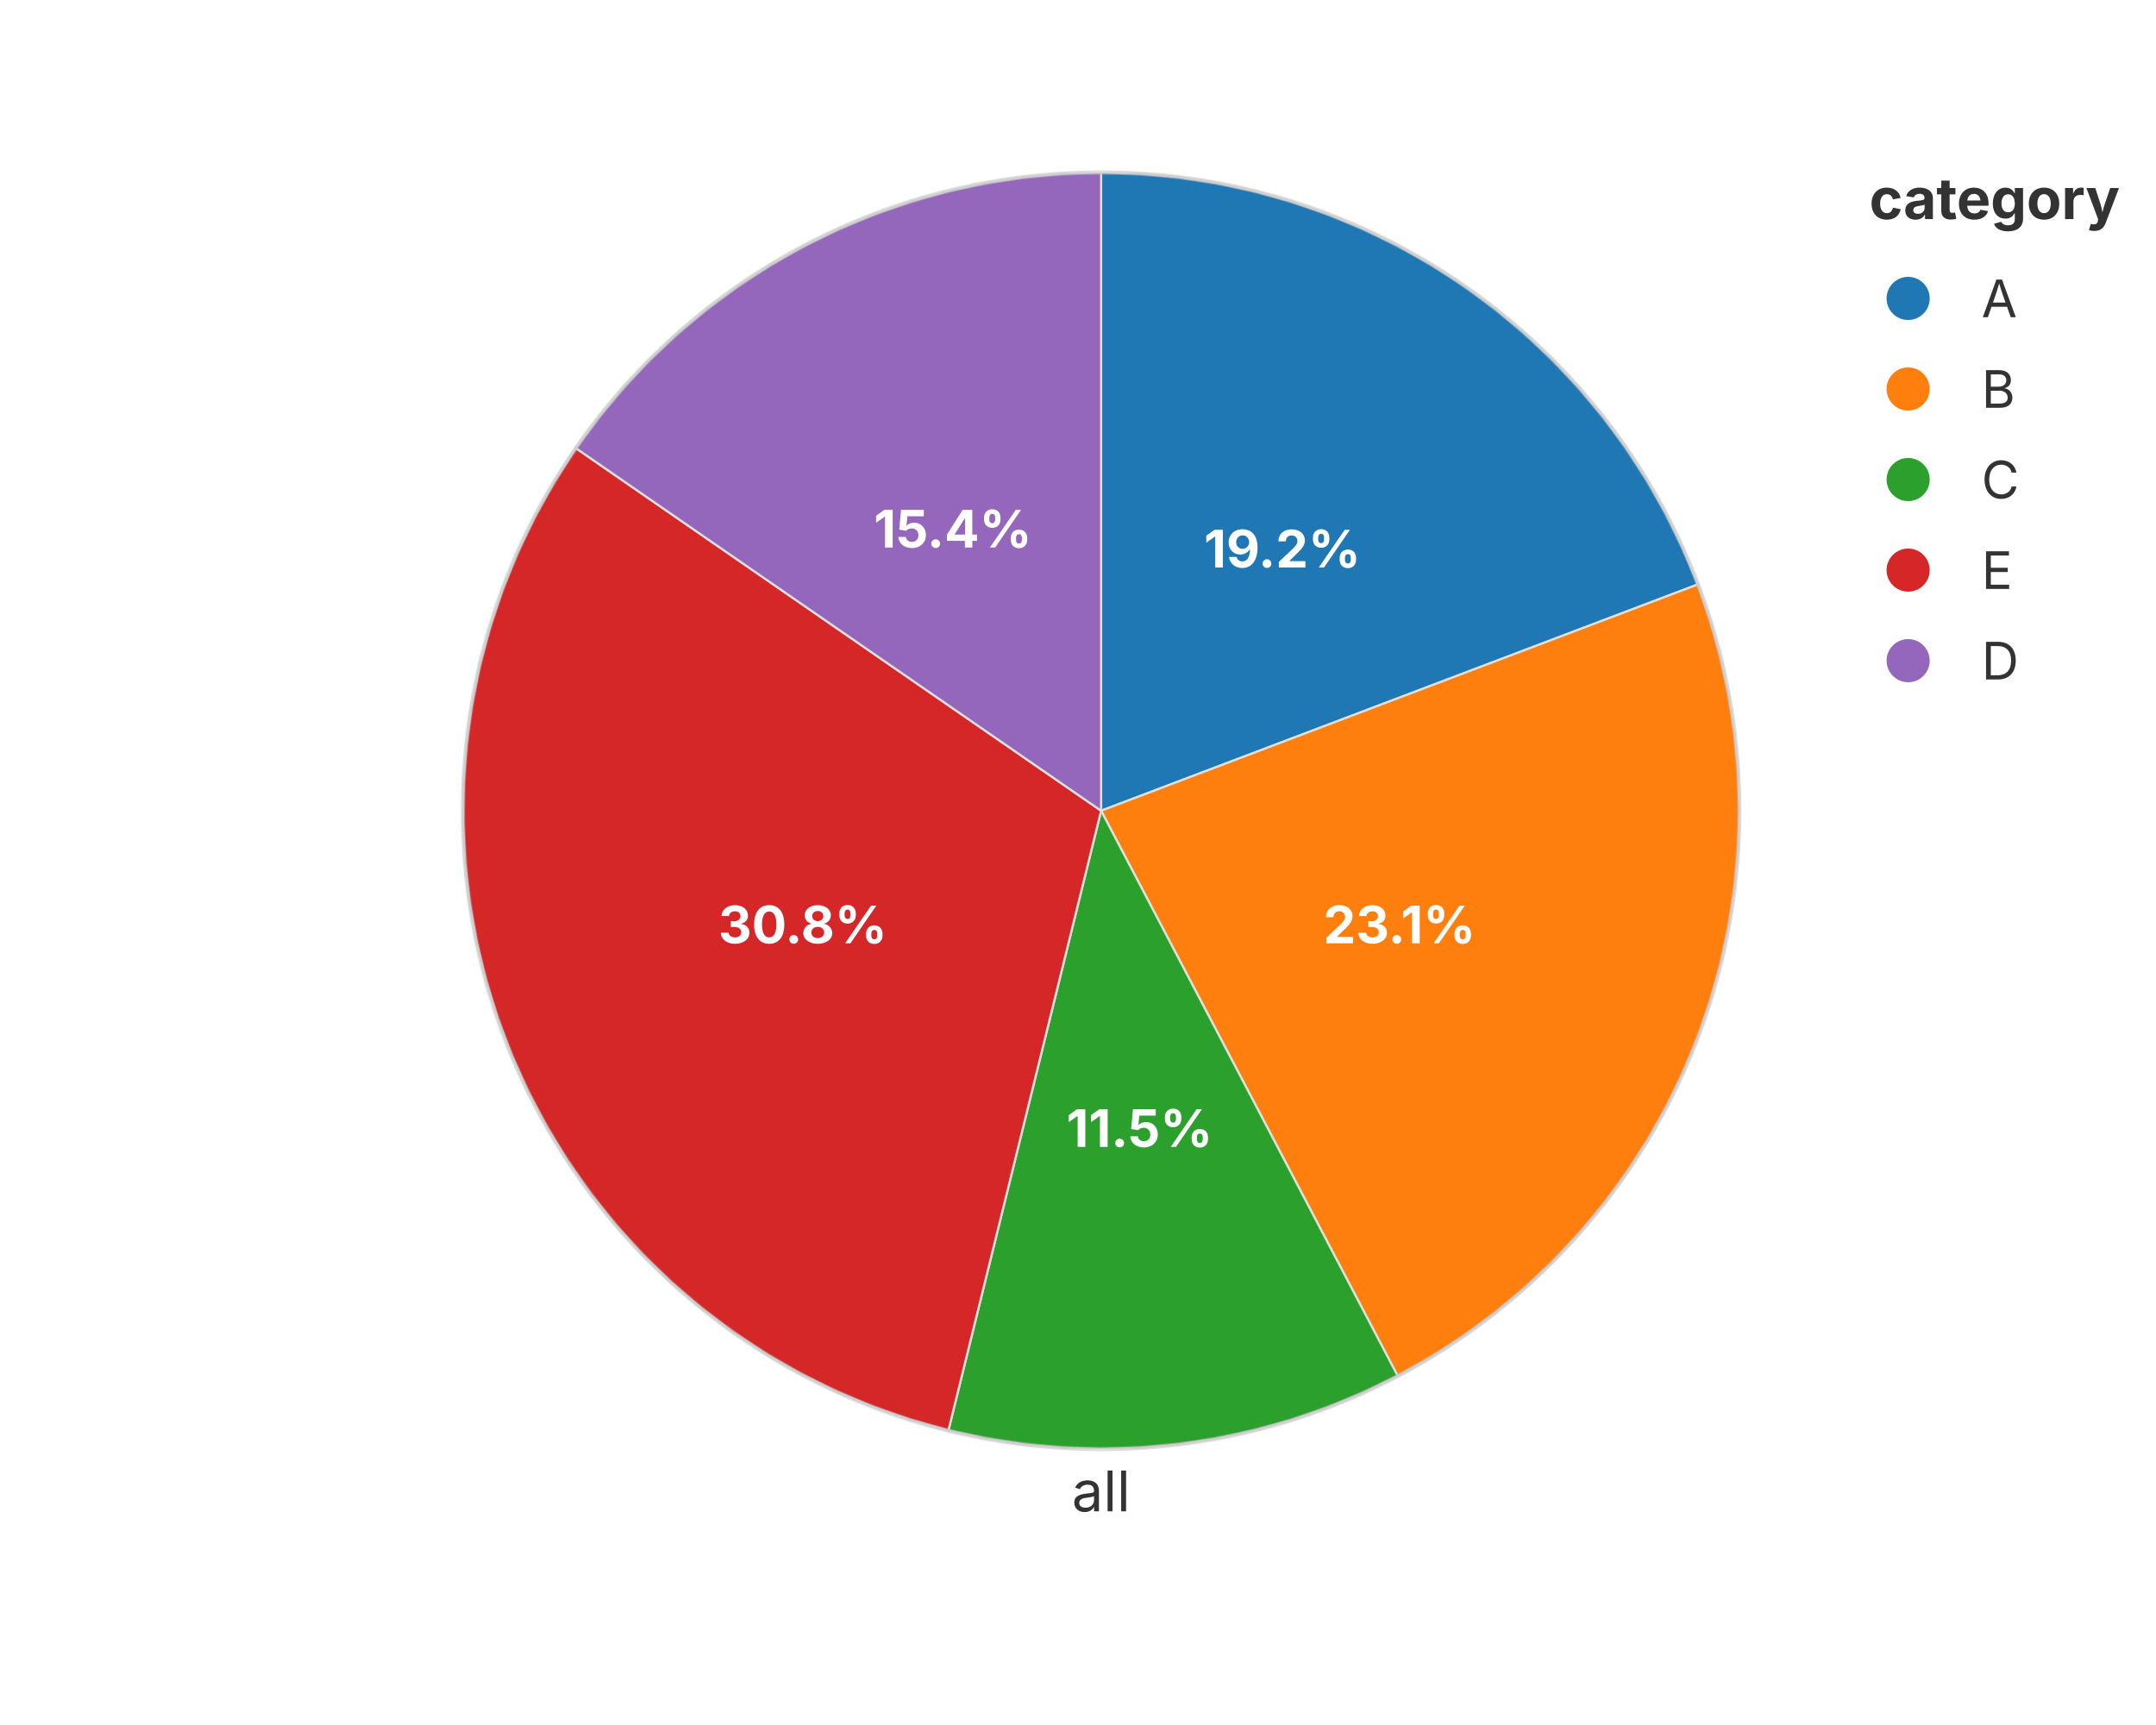
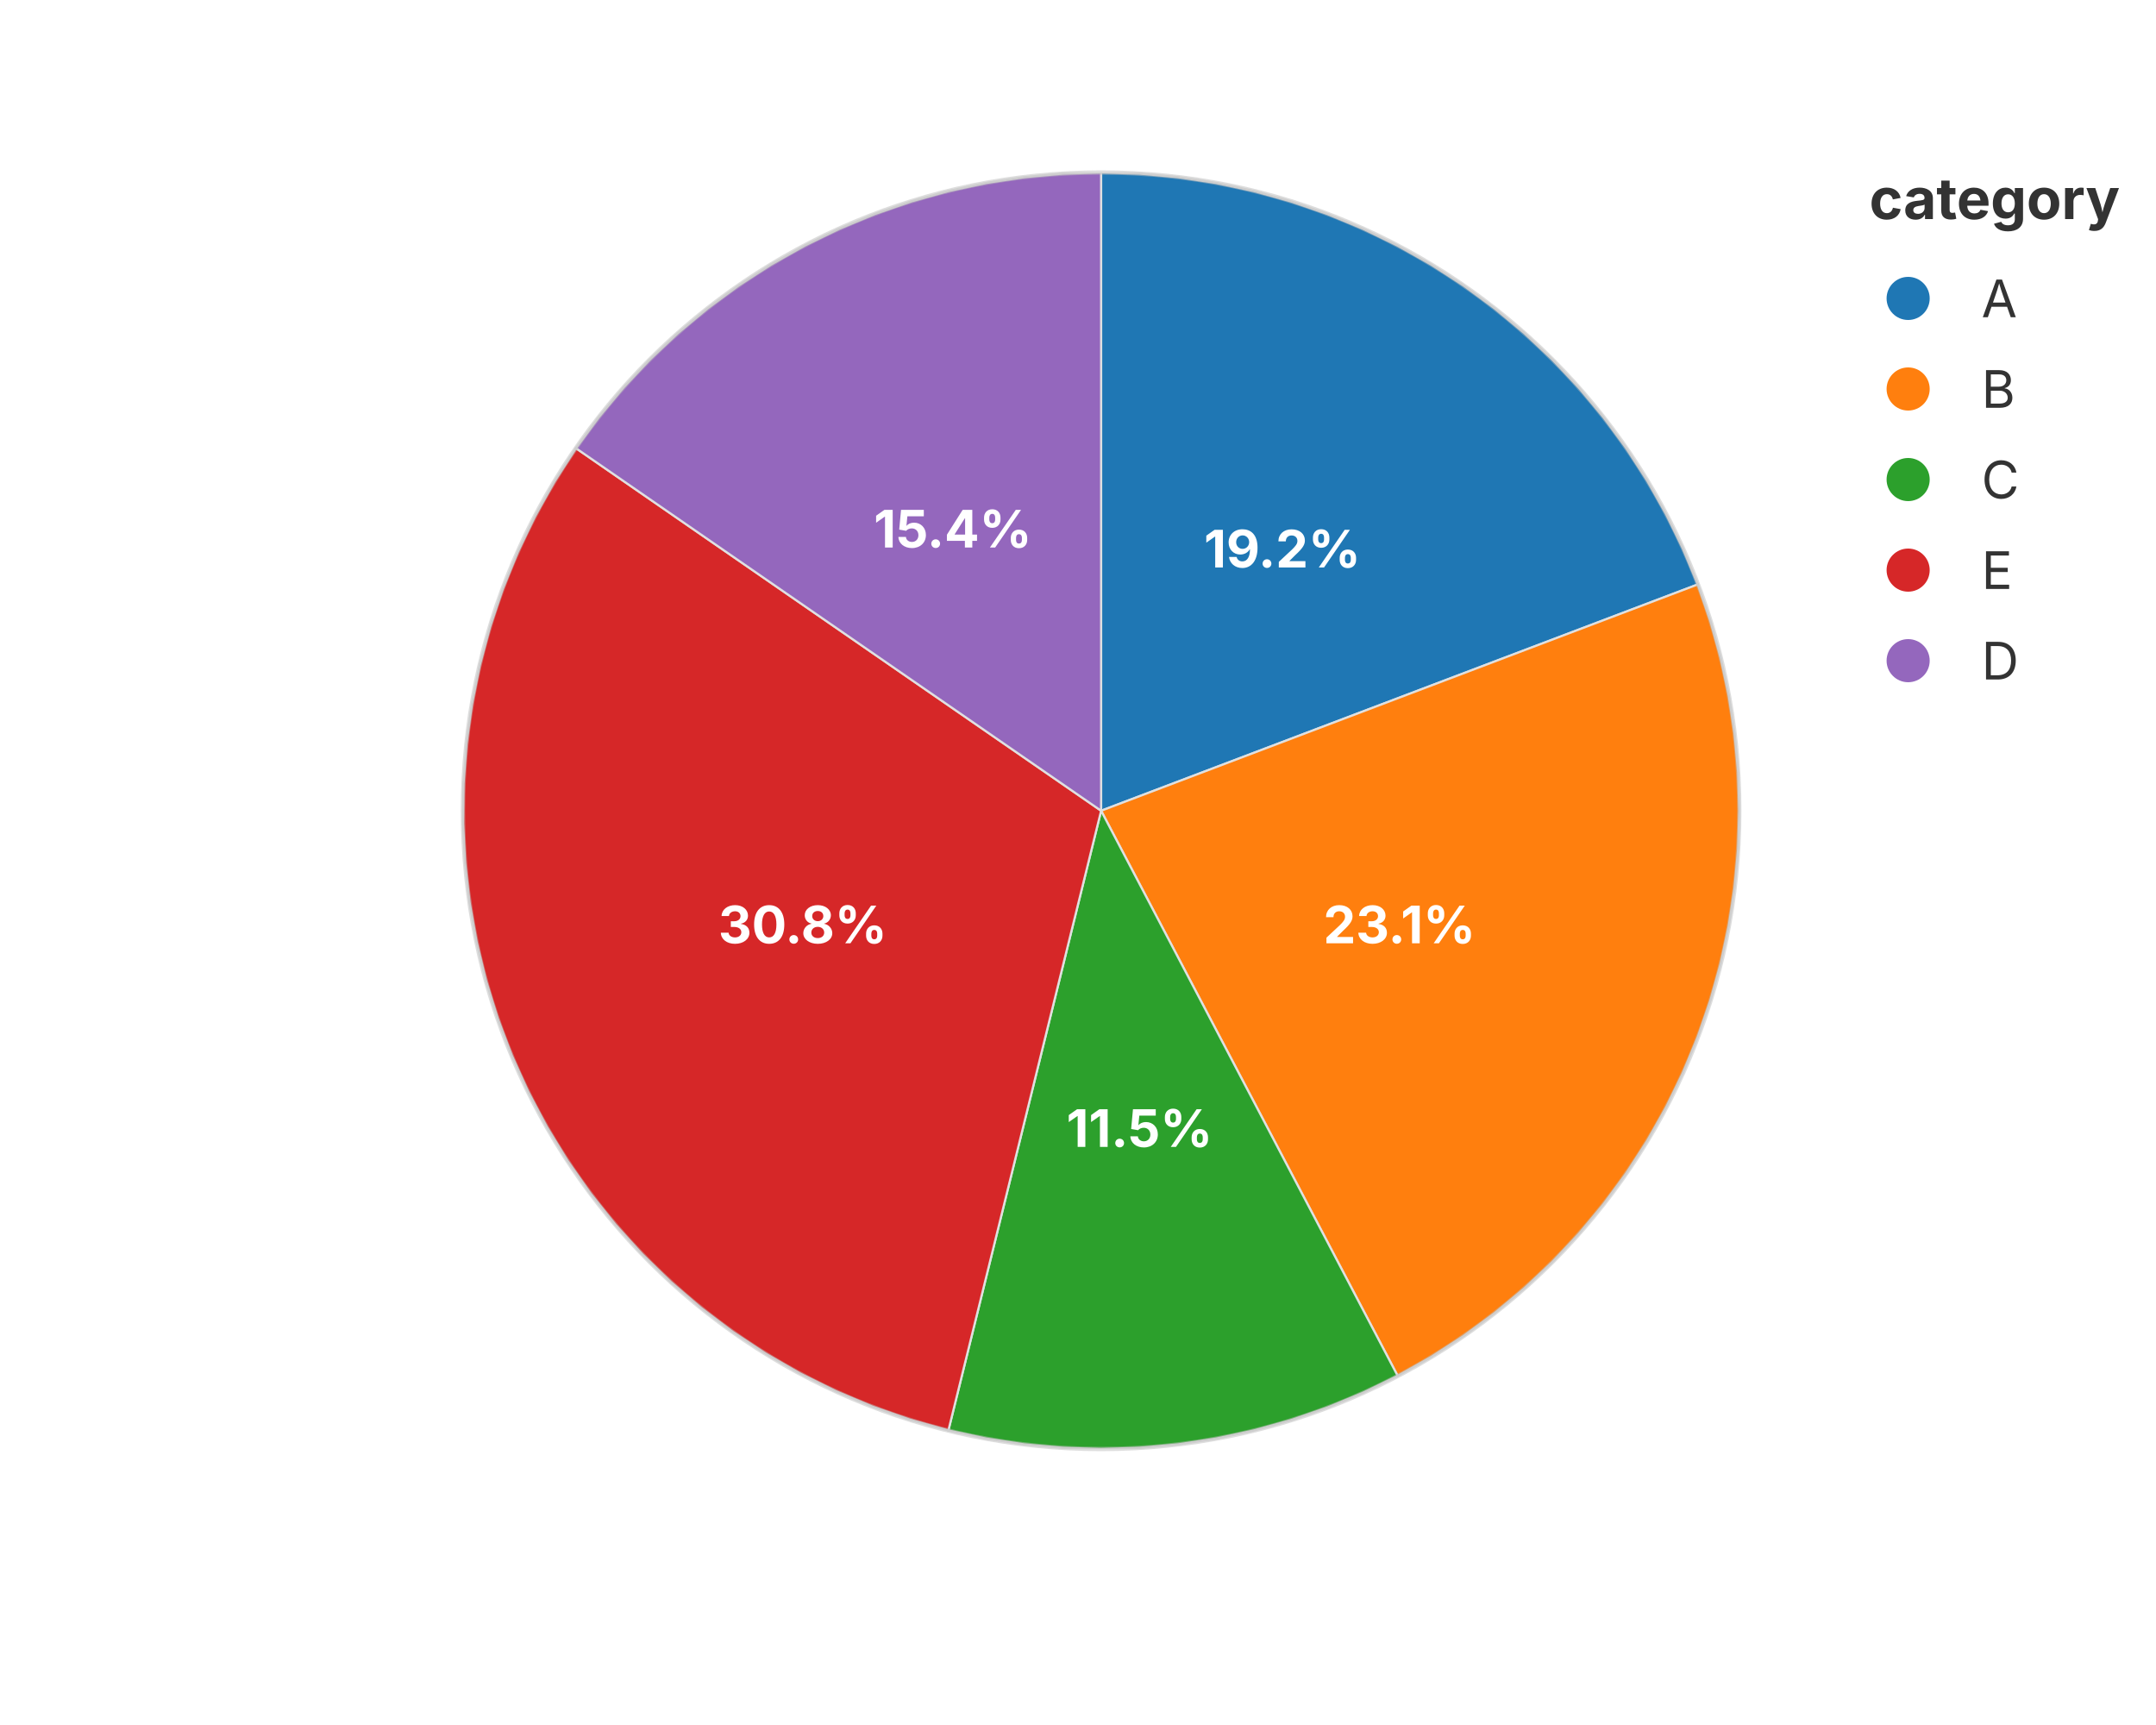
<svg xmlns="http://www.w3.org/2000/svg" width="500" height="400" viewBox="0 0 500 400">
  <rect x="0.000" y="0.000" width="500.000" height="400.000" fill="rgba(255,255,255,1.000)" stroke="none" stroke-width="0.000" fill-opacity="1.000" stroke-opacity="1.000" />
  <defs>
    <clipPath id="plot-clip-area">
      <rect x="92.200" y="40.000" width="326.320" height="296.000" />
    </clipPath>
  </defs>
  <g clip-path="url(#plot-clip-area)">
    <polygon points="255.360,188.000 255.360,40.000 264.296,40.270 273.199,41.079 282.038,42.424 290.779,44.301 299.390,46.701 307.842,49.618 316.101,53.039 324.139,56.953 331.926,61.344 339.434,66.198 346.634,71.497 353.502,77.220 360.012,83.348 366.140,89.858 371.863,96.726 377.162,103.926 382.016,111.434 386.408,119.221 390.321,127.259 393.742,135.518 255.360,188.000 255.360,188.000 255.360,188.000 255.360,188.000 255.360,188.000 255.360,188.000 255.360,188.000 255.360,188.000 255.360,188.000 255.360,188.000 255.360,188.000 255.360,188.000 255.360,188.000 255.360,188.000 255.360,188.000 255.360,188.000 255.360,188.000 255.360,188.000 255.360,188.000 255.360,188.000" fill="rgba(31,119,180,1.000)" stroke="rgba(224,224,224,1.000)" stroke-width="0.500" fill-opacity="1.000" />
    <text x="297.397" y="127.099" font-size="12.0" font-family="Inter, -apple-system, BlinkMacSystemFont, 'Segoe UI', Roboto, Helvetica, Arial, 'PingFang SC', 'Microsoft YaHei', Ubuntu, Cantarell, 'Noto Sans', sans-serif" fill="rgba(255,255,255,1.000)" fill-opacity="1.000" text-anchor="middle" font-weight="bold" dominant-baseline="middle" transform="rotate(0 297.397 127.099)">19.2%</text>
    <polygon points="255.360,188.000 393.742,135.518 396.659,143.970 399.059,152.581 400.936,161.322 402.281,170.161 403.090,179.064 403.360,188.000 403.090,196.936 402.281,205.839 400.936,214.678 399.059,223.419 396.659,232.030 393.742,240.482 390.321,248.741 386.408,256.779 382.016,264.566 377.162,272.074 371.863,279.274 366.140,286.142 360.012,292.652 353.502,298.780 346.634,304.503 339.434,309.802 331.926,314.656 324.139,319.047 255.360,188.000 255.360,188.000 255.360,188.000 255.360,188.000 255.360,188.000 255.360,188.000 255.360,188.000 255.360,188.000 255.360,188.000 255.360,188.000 255.360,188.000 255.360,188.000 255.360,188.000 255.360,188.000 255.360,188.000 255.360,188.000 255.360,188.000 255.360,188.000 255.360,188.000 255.360,188.000 255.360,188.000 255.360,188.000 255.360,188.000 255.360,188.000" fill="rgba(255,127,14,1.000)" stroke="rgba(224,224,224,1.000)" stroke-width="0.500" fill-opacity="1.000" />
    <text x="324.551" y="214.241" font-size="12.0" font-family="Inter, -apple-system, BlinkMacSystemFont, 'Segoe UI', Roboto, Helvetica, Arial, 'PingFang SC', 'Microsoft YaHei', Ubuntu, Cantarell, 'Noto Sans', sans-serif" fill="rgba(255,255,255,1.000)" fill-opacity="1.000" text-anchor="middle" font-weight="bold" dominant-baseline="middle" transform="rotate(0 324.551 214.241)">23.1%</text>
    <polygon points="255.360,188.000 324.139,319.047 316.101,322.961 307.842,326.382 299.390,329.299 290.779,331.699 282.038,333.576 273.199,334.921 264.296,335.730 255.360,336.000 246.424,335.730 237.521,334.921 228.682,333.576 219.941,331.699 255.360,188.000 255.360,188.000 255.360,188.000 255.360,188.000 255.360,188.000 255.360,188.000 255.360,188.000 255.360,188.000 255.360,188.000 255.360,188.000 255.360,188.000 255.360,188.000" fill="rgba(44,160,44,1.000)" stroke="rgba(224,224,224,1.000)" stroke-width="0.500" fill-opacity="1.000" />
    <text x="264.280" y="261.460" font-size="12.0" font-family="Inter, -apple-system, BlinkMacSystemFont, 'Segoe UI', Roboto, Helvetica, Arial, 'PingFang SC', 'Microsoft YaHei', Ubuntu, Cantarell, 'Noto Sans', sans-serif" fill="rgba(255,255,255,1.000)" fill-opacity="1.000" text-anchor="middle" font-weight="bold" dominant-baseline="middle" transform="rotate(0 264.280 261.460)">11.5%</text>
    <polygon points="255.360,188.000 219.941,331.699 211.054,329.213 202.339,326.177 193.831,322.604 185.561,318.507 177.563,313.904 169.868,308.810 162.505,303.247 155.503,297.236 148.889,290.800 142.689,283.965 136.927,276.756 131.626,269.202 126.805,261.333 122.485,253.178 118.681,244.770 115.409,236.142 112.680,227.326 110.507,218.357 108.896,209.270 107.856,200.101 107.388,190.884 107.496,181.656 108.179,172.453 109.434,163.311 111.256,154.264 113.639,145.348 116.573,136.599 120.046,128.049 124.045,119.732 128.555,111.681 133.558,103.926 255.360,188.000 255.360,188.000 255.360,188.000 255.360,188.000 255.360,188.000 255.360,188.000 255.360,188.000 255.360,188.000 255.360,188.000 255.360,188.000 255.360,188.000 255.360,188.000 255.360,188.000 255.360,188.000 255.360,188.000 255.360,188.000 255.360,188.000 255.360,188.000 255.360,188.000 255.360,188.000 255.360,188.000 255.360,188.000 255.360,188.000 255.360,188.000 255.360,188.000 255.360,188.000 255.360,188.000 255.360,188.000 255.360,188.000 255.360,188.000 255.360,188.000" fill="rgba(214,39,40,1.000)" stroke="rgba(224,224,224,1.000)" stroke-width="0.500" fill-opacity="1.000" />
    <text x="186.169" y="214.241" font-size="12.0" font-family="Inter, -apple-system, BlinkMacSystemFont, 'Segoe UI', Roboto, Helvetica, Arial, 'PingFang SC', 'Microsoft YaHei', Ubuntu, Cantarell, 'Noto Sans', sans-serif" fill="rgba(255,255,255,1.000)" fill-opacity="1.000" text-anchor="middle" font-weight="bold" dominant-baseline="middle" transform="rotate(0 186.169 214.241)">30.8%</text>
    <polygon points="255.360,188.000 133.558,103.926 138.857,96.726 144.580,89.858 150.708,83.348 157.218,77.220 164.086,71.497 171.286,66.198 178.794,61.344 186.581,56.953 194.619,53.039 202.878,49.618 211.330,46.701 219.941,44.301 228.682,42.424 237.521,41.079 246.424,40.270 255.360,40.000 255.360,188.000 255.360,188.000 255.360,188.000 255.360,188.000 255.360,188.000 255.360,188.000 255.360,188.000 255.360,188.000 255.360,188.000 255.360,188.000 255.360,188.000 255.360,188.000 255.360,188.000 255.360,188.000 255.360,188.000 255.360,188.000" fill="rgba(148,103,189,1.000)" stroke="rgba(224,224,224,1.000)" stroke-width="0.500" fill-opacity="1.000" />
    <text x="220.970" y="122.476" font-size="12.0" font-family="Inter, -apple-system, BlinkMacSystemFont, 'Segoe UI', Roboto, Helvetica, Arial, 'PingFang SC', 'Microsoft YaHei', Ubuntu, Cantarell, 'Noto Sans', sans-serif" fill="rgba(255,255,255,1.000)" fill-opacity="1.000" text-anchor="middle" font-weight="bold" dominant-baseline="middle" transform="rotate(0 220.970 122.476)">15.4%</text>
  </g>
  <circle cx="255.360" cy="188.000" r="148.000" fill="none" stroke="rgba(189,189,189,1.000)" stroke-width="1.000" fill-opacity="0.500" stroke-opacity="0.500" />
-   <text x="255.360" y="341.000" font-size="13.0" font-family="Inter, -apple-system, BlinkMacSystemFont, 'Segoe UI', Roboto, Helvetica, Arial, 'PingFang SC', 'Microsoft YaHei', Ubuntu, Cantarell, 'Noto Sans', sans-serif" fill="rgba(51,51,51,1.000)" fill-opacity="1.000" text-anchor="middle" font-weight="normal" dominant-baseline="hanging" transform="rotate(0 255.360 341.000)">all</text>
  <text x="433.520" y="46.000" font-size="13.2" font-family="Inter, -apple-system, BlinkMacSystemFont, 'Segoe UI', Roboto, Helvetica, Arial, 'PingFang SC', 'Microsoft YaHei', Ubuntu, Cantarell, 'Noto Sans', sans-serif" fill="rgba(51,51,51,1.000)" fill-opacity="1.000" text-anchor="start" font-weight="bold" dominant-baseline="central" transform="rotate(0 433.520 46.000)">category</text>
  <circle cx="442.520" cy="69.200" r="5.000" fill="rgba(31,119,180,1.000)" stroke="none" stroke-width="0.000" fill-opacity="1.000" stroke-opacity="1.000" />
  <text x="459.520" y="69.200" font-size="12.0" font-family="Inter, -apple-system, BlinkMacSystemFont, 'Segoe UI', Roboto, Helvetica, Arial, 'PingFang SC', 'Microsoft YaHei', Ubuntu, Cantarell, 'Noto Sans', sans-serif" fill="rgba(51,51,51,1.000)" fill-opacity="1.000" text-anchor="start" font-weight="normal" dominant-baseline="central" transform="rotate(0 459.520 69.200)">A</text>
  <circle cx="442.520" cy="90.200" r="5.000" fill="rgba(255,127,14,1.000)" stroke="none" stroke-width="0.000" fill-opacity="1.000" stroke-opacity="1.000" />
  <text x="459.520" y="90.200" font-size="12.0" font-family="Inter, -apple-system, BlinkMacSystemFont, 'Segoe UI', Roboto, Helvetica, Arial, 'PingFang SC', 'Microsoft YaHei', Ubuntu, Cantarell, 'Noto Sans', sans-serif" fill="rgba(51,51,51,1.000)" fill-opacity="1.000" text-anchor="start" font-weight="normal" dominant-baseline="central" transform="rotate(0 459.520 90.200)">B</text>
  <circle cx="442.520" cy="111.200" r="5.000" fill="rgba(44,160,44,1.000)" stroke="none" stroke-width="0.000" fill-opacity="1.000" stroke-opacity="1.000" />
  <text x="459.520" y="111.200" font-size="12.0" font-family="Inter, -apple-system, BlinkMacSystemFont, 'Segoe UI', Roboto, Helvetica, Arial, 'PingFang SC', 'Microsoft YaHei', Ubuntu, Cantarell, 'Noto Sans', sans-serif" fill="rgba(51,51,51,1.000)" fill-opacity="1.000" text-anchor="start" font-weight="normal" dominant-baseline="central" transform="rotate(0 459.520 111.200)">C</text>
  <circle cx="442.520" cy="132.200" r="5.000" fill="rgba(214,39,40,1.000)" stroke="none" stroke-width="0.000" fill-opacity="1.000" stroke-opacity="1.000" />
  <text x="459.520" y="132.200" font-size="12.0" font-family="Inter, -apple-system, BlinkMacSystemFont, 'Segoe UI', Roboto, Helvetica, Arial, 'PingFang SC', 'Microsoft YaHei', Ubuntu, Cantarell, 'Noto Sans', sans-serif" fill="rgba(51,51,51,1.000)" fill-opacity="1.000" text-anchor="start" font-weight="normal" dominant-baseline="central" transform="rotate(0 459.520 132.200)">E</text>
  <circle cx="442.520" cy="153.200" r="5.000" fill="rgba(148,103,189,1.000)" stroke="none" stroke-width="0.000" fill-opacity="1.000" stroke-opacity="1.000" />
  <text x="459.520" y="153.200" font-size="12.0" font-family="Inter, -apple-system, BlinkMacSystemFont, 'Segoe UI', Roboto, Helvetica, Arial, 'PingFang SC', 'Microsoft YaHei', Ubuntu, Cantarell, 'Noto Sans', sans-serif" fill="rgba(51,51,51,1.000)" fill-opacity="1.000" text-anchor="start" font-weight="normal" dominant-baseline="central" transform="rotate(0 459.520 153.200)">D</text>
</svg>
